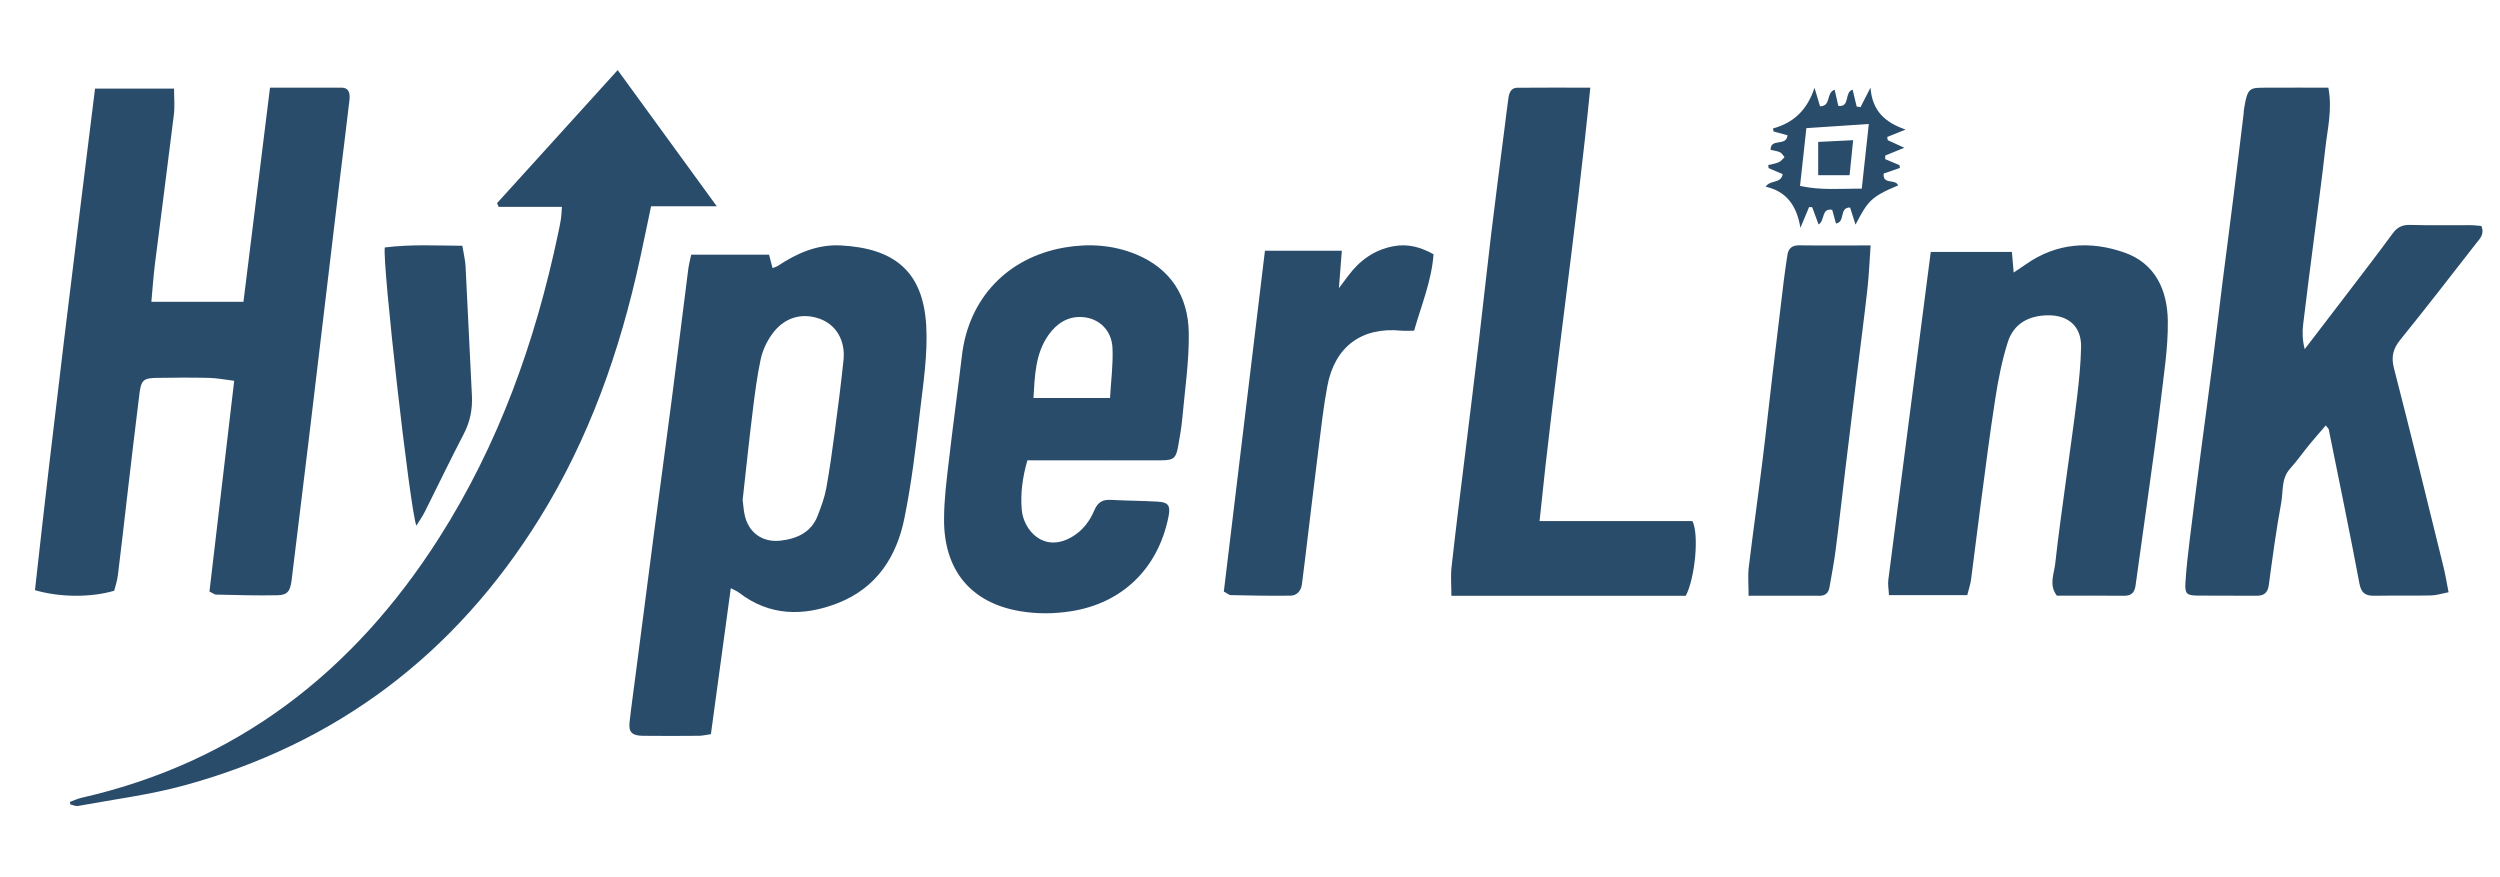
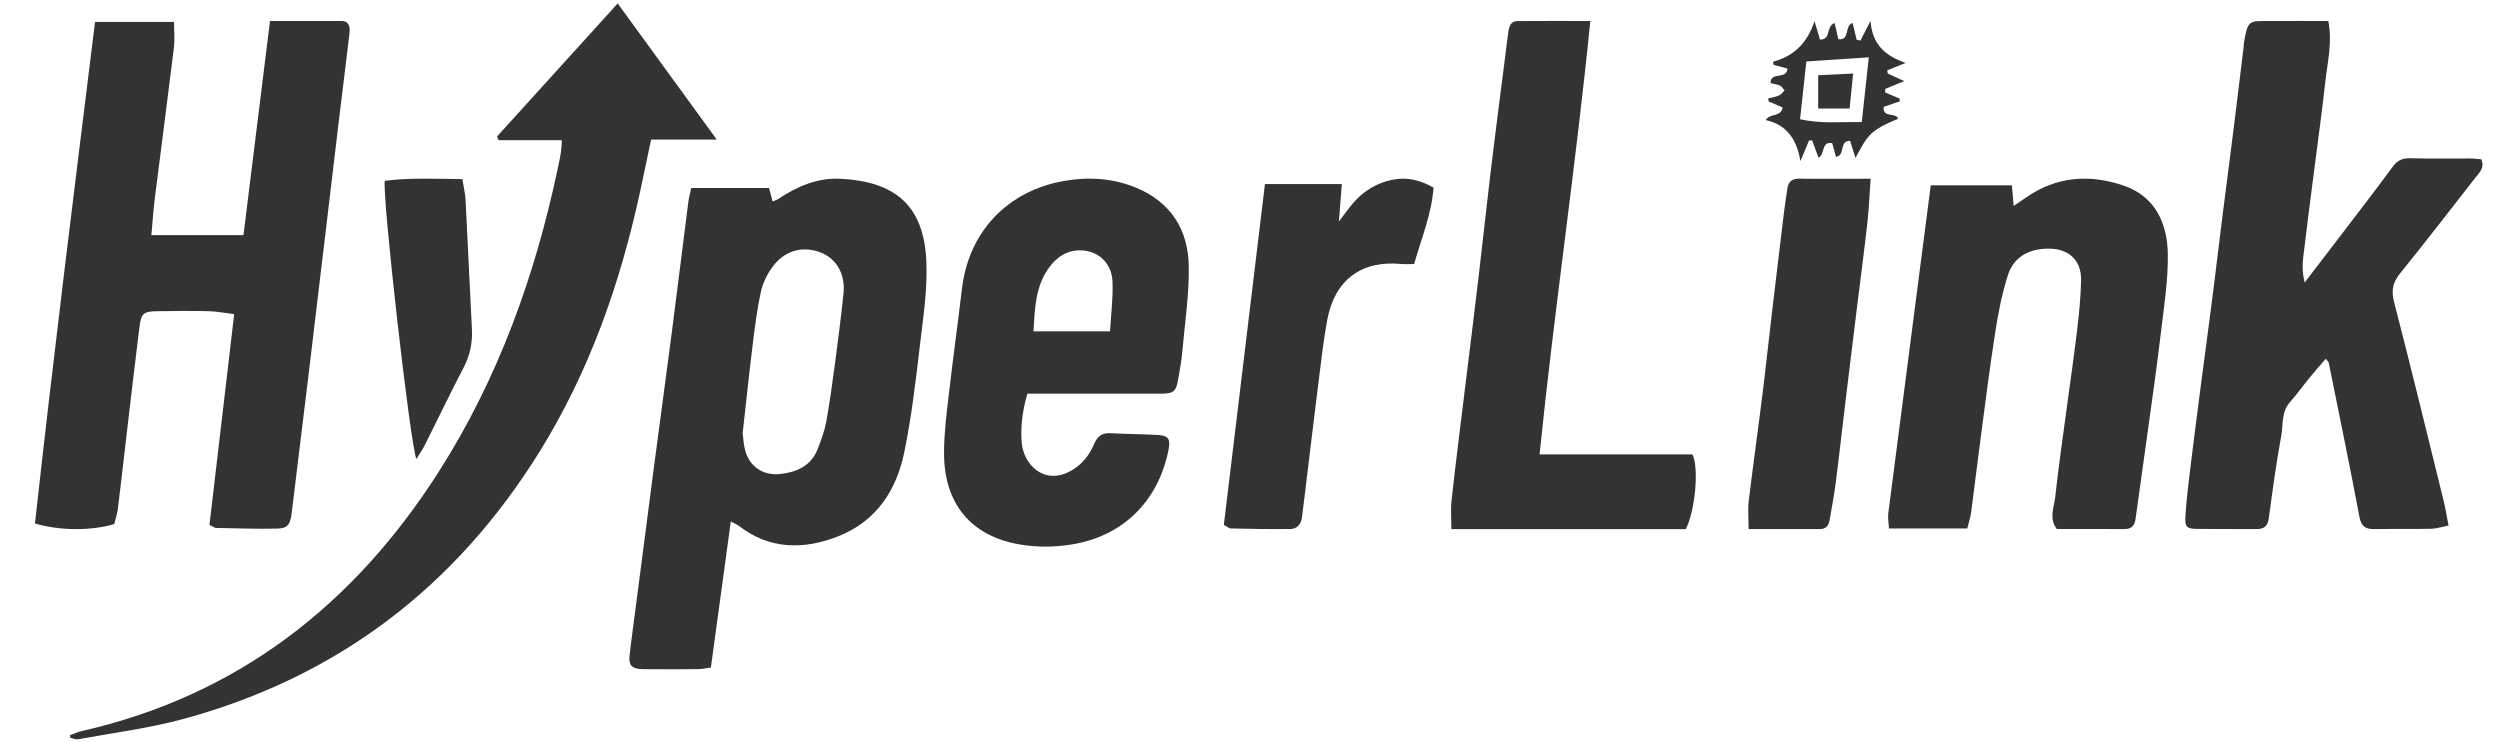
- <svg xmlns="http://www.w3.org/2000/svg" width="331" height="116" viewBox="0 0 331 116" fill="none">
-   <path d="M15.132 78.211C12.068 79.12 7.934 79.11 4.629 78.136C7.064 56.056 9.833 33.953 12.582 11.733H23.043C23.043 12.878 23.159 14.044 23.022 15.167C22.214 21.768 21.343 28.347 20.515 34.948C20.315 36.563 20.2 38.19 20.042 39.955H32.234C33.399 30.562 34.563 21.18 35.749 11.605C39.012 11.605 42.097 11.594 45.181 11.605C46.304 11.605 46.356 12.482 46.262 13.295C45.874 16.697 45.433 20.088 45.024 23.48C44.3 29.556 43.576 35.633 42.852 41.709C42.181 47.326 41.52 52.942 40.838 58.569C40.103 64.646 39.348 70.712 38.613 76.788C38.435 78.243 38.089 78.778 36.756 78.81C34.049 78.874 31.332 78.778 28.614 78.725C28.384 78.725 28.163 78.521 27.733 78.318C28.814 69.085 29.894 59.842 31.007 50.417C29.706 50.257 28.698 50.054 27.691 50.032C25.362 49.979 23.033 49.99 20.714 50.032C19.004 50.065 18.689 50.343 18.468 52.076C17.912 56.515 17.398 60.966 16.874 65.406C16.454 69 16.055 72.594 15.604 76.189C15.52 76.895 15.279 77.58 15.121 78.211H15.132Z" fill="#2A4C6B" />
-   <path d="M324.202 78.409C323.271 78.591 322.572 78.826 321.871 78.837C319.376 78.89 316.878 78.837 314.383 78.879C313.212 78.89 312.631 78.559 312.39 77.265C311.11 70.446 309.696 63.66 308.328 56.862C308.307 56.745 308.175 56.659 307.934 56.328C307.2 57.183 306.49 57.974 305.809 58.807C304.923 59.887 304.124 61.031 303.194 62.067C302.011 63.392 302.319 65.06 302.034 66.556C301.365 70.168 300.884 73.803 300.391 77.447C300.249 78.537 299.712 78.9 298.661 78.879C296.099 78.847 293.537 78.89 290.977 78.858C289.477 78.837 289.257 78.612 289.356 77.073C289.477 75.245 289.674 73.407 289.903 71.59C290.384 67.625 290.9 63.66 291.414 59.684C291.907 55.911 292.421 52.149 292.903 48.376C293.363 44.796 293.78 41.215 294.227 37.635C294.72 33.734 295.245 29.832 295.726 25.921C296.187 22.276 296.615 18.632 297.062 14.987C297.074 14.859 297.062 14.72 297.085 14.591C297.599 11.385 297.807 11.631 300.435 11.61C303.041 11.588 305.656 11.61 308.274 11.61C308.821 14.506 308.154 17.082 307.869 19.668C307.453 23.516 306.904 27.342 306.423 31.179C305.93 35.08 305.404 38.981 304.946 42.882C304.814 43.951 304.837 45.041 305.143 46.228C306.904 43.93 308.668 41.632 310.42 39.334C312.554 36.534 314.7 33.755 316.781 30.923C317.392 30.078 318.061 29.747 319.133 29.779C321.762 29.854 324.398 29.8 327.028 29.811C327.553 29.811 328.079 29.886 328.528 29.918C329.009 31.029 328.285 31.649 327.771 32.312C324.466 36.555 321.181 40.809 317.797 44.988C316.846 46.163 316.573 47.222 316.954 48.729C319.211 57.482 321.357 66.257 323.512 75.032C323.764 76.047 323.929 77.073 324.192 78.42L324.202 78.409Z" fill="#2A4C6B" />
-   <path d="M96.761 77.853C95.852 84.497 94.998 90.83 94.123 97.206C93.494 97.291 93.022 97.409 92.562 97.42C90.069 97.441 87.576 97.452 85.084 97.42C83.669 97.398 83.209 96.927 83.354 95.609C83.602 93.38 83.927 91.162 84.208 88.933C84.994 82.847 85.78 76.76 86.577 70.685C87.363 64.727 88.171 58.78 88.946 52.833C89.698 47.078 90.395 41.313 91.136 35.559C91.214 34.98 91.371 34.413 91.517 33.716H101.825C101.96 34.23 102.106 34.777 102.285 35.495C102.577 35.377 102.813 35.313 103.015 35.184C105.508 33.534 108.203 32.334 111.302 32.494C118.275 32.859 122.205 35.806 122.631 43.081C122.856 46.928 122.227 50.839 121.778 54.708C121.239 59.358 120.677 64.019 119.746 68.606C118.735 73.621 116.13 77.81 110.943 79.846C106.406 81.625 101.892 81.593 97.839 78.464C97.592 78.271 97.278 78.153 96.75 77.874L96.761 77.853ZM98.322 66.141C98.423 66.934 98.457 67.534 98.58 68.113C99.052 70.449 100.871 71.842 103.307 71.585C105.553 71.338 107.439 70.449 108.27 68.252C108.719 67.084 109.168 65.895 109.393 64.673C109.853 62.144 110.201 59.594 110.538 57.054C110.954 53.915 111.358 50.786 111.684 47.635C111.942 45.032 110.662 42.953 108.495 42.192C106.103 41.356 103.768 42.053 102.184 44.292C101.511 45.246 100.972 46.392 100.725 47.518C100.242 49.768 99.95 52.061 99.669 54.343C99.175 58.33 98.76 62.326 98.333 66.13L98.322 66.141Z" fill="#2A4C6B" />
-   <path d="M9.259 106.175C9.76 105.995 10.251 105.75 10.763 105.633C31.33 100.963 46.8 89.017 58.144 71.2C66.01 58.85 70.867 45.277 73.886 30.959C74.021 30.321 74.157 29.682 74.262 29.033C74.335 28.587 74.345 28.119 74.397 27.385H66.02C65.947 27.225 65.884 27.066 65.811 26.895C71.055 21.109 76.309 15.322 81.782 9.28C86.138 15.269 90.39 21.109 94.902 27.31H86.201C85.689 29.735 85.23 32.023 84.728 34.299C82.085 46.457 78.012 58.042 71.441 68.626C60.254 86.656 44.544 98.495 24.332 104.005C19.757 105.25 15.014 105.846 10.335 106.707C10.011 106.771 9.656 106.579 9.311 106.516C9.29 106.399 9.28 106.292 9.259 106.175Z" fill="#2A4C6B" />
-   <path d="M136.021 60.967C135.371 63.237 135.097 65.339 135.279 67.493C135.513 70.197 138.174 73.238 141.87 71.116C143.311 70.292 144.276 69.035 144.906 67.525C145.363 66.458 146.033 66.12 147.099 66.183C149.16 66.3 151.222 66.3 153.283 66.416C154.715 66.5 154.999 66.955 154.705 68.433C153.313 75.329 148.531 79.902 141.748 80.937C139.494 81.286 137.29 81.296 135.036 80.916C128.608 79.828 124.963 75.562 124.993 68.75C124.993 66.162 125.328 63.565 125.633 60.988C126.161 56.351 126.811 51.726 127.359 47.079C128.263 39.412 133.472 34.078 140.895 32.779C144.175 32.209 147.383 32.42 150.47 33.698C154.948 35.568 157.324 39.179 157.395 44.08C157.446 47.892 156.867 51.705 156.522 55.517C156.421 56.679 156.197 57.83 156.004 58.981C155.72 60.65 155.426 60.935 153.801 60.945C148.795 60.967 143.789 60.945 138.783 60.945C137.909 60.945 137.036 60.945 136.011 60.945L136.021 60.967ZM146.967 52.697C147.099 50.395 147.394 48.209 147.292 46.054C147.18 43.71 145.495 42.105 143.261 41.978C141.382 41.862 139.9 42.823 138.813 44.365C137.077 46.836 137.006 49.719 136.833 52.697H146.977H146.967Z" fill="#2A4C6B" />
-   <path d="M260.469 78.794H250.099C250.067 78.047 249.928 77.395 250.014 76.765C251.866 62.353 253.738 47.953 255.632 33.36H266.376C266.45 34.236 266.524 35.069 266.61 36.084C267.21 35.678 267.735 35.336 268.258 34.973C272.304 32.142 276.744 31.864 281.239 33.424C285.391 34.866 286.954 38.445 287.019 42.441C287.072 46.019 286.482 49.619 286.065 53.187C285.551 57.546 284.919 61.883 284.322 66.231C283.808 69.992 283.262 73.752 282.748 77.523C282.618 78.474 282.181 78.891 281.197 78.88C278.232 78.848 275.279 78.869 272.325 78.869C271.244 77.438 271.962 75.995 272.112 74.628C272.529 70.793 273.084 66.968 273.598 63.133C274.07 59.629 274.582 56.125 275.001 52.611C275.267 50.399 275.492 48.177 275.536 45.944C275.589 43.274 273.899 41.725 271.179 41.746C268.622 41.767 266.61 42.836 265.83 45.304C265.071 47.718 264.566 50.239 264.182 52.749C263.453 57.407 262.865 62.086 262.245 66.765C261.807 70.077 261.409 73.4 260.972 76.711C260.886 77.352 260.671 77.972 260.469 78.784V78.794Z" fill="#2A4C6B" />
-   <path d="M192.164 78.88C192.164 77.54 192.049 76.296 192.185 75.085C192.728 70.185 193.343 65.286 193.948 60.387C194.553 55.423 195.179 50.459 195.763 45.495C196.337 40.66 196.848 35.815 197.432 30.98C198.006 26.209 198.632 21.449 199.237 16.689C199.394 15.445 199.54 14.212 199.717 12.969C199.811 12.283 200.072 11.629 200.865 11.618C203.995 11.586 207.124 11.607 210.557 11.607C208.637 30.862 205.799 49.763 203.838 68.985H224.077C224.984 70.786 224.421 76.532 223.2 78.88H192.164Z" fill="#2A4C6B" />
-   <path d="M162.038 78.3C163.848 63.269 165.658 48.331 167.479 33.194H177.658C177.522 34.85 177.417 36.297 177.271 38.153C177.825 37.408 178.16 36.978 178.484 36.538C180.001 34.494 181.906 33.1 184.458 32.607C186.415 32.23 188.109 32.723 189.804 33.666C189.532 37.23 188.193 40.385 187.23 43.782C186.655 43.782 186.101 43.824 185.546 43.782C180.305 43.258 176.727 45.867 175.743 51.109C175.231 53.824 174.927 56.581 174.582 59.327C173.965 64.243 173.379 69.17 172.783 74.097C172.647 75.187 172.521 76.267 172.375 77.357C172.26 78.237 171.705 78.856 170.858 78.866C168.221 78.908 165.585 78.845 162.959 78.793C162.729 78.793 162.509 78.573 162.028 78.321L162.038 78.3Z" fill="#2A4C6B" />
-   <path d="M231.515 78.859C231.515 77.434 231.397 76.256 231.536 75.11C232.105 70.408 232.772 65.716 233.35 61.025C233.823 57.244 234.221 53.442 234.672 49.661C235.154 45.548 235.649 41.435 236.153 37.312C236.292 36.133 236.475 34.966 236.646 33.798C236.776 32.866 237.281 32.459 238.258 32.481C241.285 32.524 244.31 32.492 247.671 32.492C247.532 34.473 247.456 36.347 247.252 38.211C246.824 42.067 246.308 45.912 245.836 49.757C245.343 53.742 244.859 57.715 244.375 61.7C243.924 65.417 243.516 69.144 243.033 72.861C242.829 74.489 242.507 76.106 242.23 77.723C242.1 78.462 241.734 78.88 240.899 78.88C237.859 78.859 234.832 78.88 231.506 78.88L231.515 78.859Z" fill="#2A4C6B" />
-   <path d="M50.941 32.764C54.413 32.327 57.774 32.519 61.215 32.54C61.399 33.658 61.603 34.478 61.644 35.32C61.941 41.007 62.186 46.693 62.482 52.38C62.574 54.201 62.237 55.852 61.399 57.46C59.632 60.846 57.978 64.307 56.262 67.726C55.956 68.344 55.557 68.897 55.128 69.6C54.311 67.694 50.563 34.542 50.951 32.764H50.941Z" fill="#2A4C6B" />
-   <path d="M234.735 17.008C237.436 16.282 239.267 14.599 240.239 11.621C240.549 12.673 240.767 13.368 240.973 14.073C242.514 14.041 241.697 12.337 242.908 11.874C243.063 12.568 243.218 13.242 243.394 14.02C244.998 14.22 244.148 12.2 245.287 11.874C245.472 12.631 245.648 13.368 245.824 14.104C245.991 14.136 246.155 14.157 246.331 14.188C246.725 13.431 247.107 12.663 247.655 11.6C247.884 14.736 249.62 16.219 252.301 17.155C251.296 17.566 250.583 17.85 249.87 18.134L249.933 18.555C250.574 18.849 251.204 19.144 252.125 19.565C251.102 19.986 250.356 20.291 249.602 20.596C249.602 20.754 249.602 20.912 249.602 21.07C250.231 21.332 250.863 21.596 251.493 21.869C251.514 21.995 251.525 22.122 251.546 22.237C250.842 22.479 250.127 22.721 249.405 22.974C249.229 24.51 250.998 23.637 251.308 24.552C247.634 26.078 247.294 26.677 245.669 29.739C245.41 28.929 245.195 28.224 244.956 27.477C243.456 27.445 244.366 29.403 243.084 29.592C242.929 29.024 242.762 28.434 242.586 27.782C241.107 27.519 241.667 29.192 240.776 29.718C240.498 28.95 240.218 28.192 239.938 27.435L239.524 27.414C239.204 28.172 238.894 28.929 238.376 30.16C237.859 27.077 236.422 25.32 233.783 24.72C234.353 23.774 235.781 24.373 236.028 23.058C235.376 22.774 234.776 22.521 234.165 22.258C234.144 22.122 234.135 21.985 234.114 21.848C234.591 21.732 235.086 21.669 235.531 21.469C235.82 21.343 236.028 21.038 236.276 20.806C236.079 20.585 235.924 20.28 235.686 20.165C235.295 19.986 234.848 19.944 234.424 19.838C234.415 18.218 236.515 19.46 236.67 17.913C236.049 17.745 235.429 17.576 234.818 17.408C234.797 17.271 234.767 17.134 234.746 16.998L234.735 17.008ZM247.419 16.419C244.542 16.608 241.873 16.787 239.163 16.966C238.873 19.628 238.605 22.08 238.325 24.615C241.118 25.236 243.797 24.952 246.498 24.983C246.817 22.08 247.107 19.407 247.428 16.43L247.419 16.419Z" fill="#2A4C6B" />
-   <path d="M240.727 18.789C242.368 18.707 243.79 18.634 245.357 18.56C245.185 20.235 245.04 21.697 244.884 23.2H240.727V18.789Z" fill="#2A4C6B" />
+ <svg xmlns="http://www.w3.org/2000/svg" width="300" height="89" viewBox="0 0 300 89" fill="none">
+   <path d="M13.715 62.886C10.938 63.71 7.192 63.701 4.196 62.818C6.402 42.806 8.913 22.773 11.405 2.634H20.885C20.885 3.672 20.99 4.729 20.866 5.747C20.134 11.729 19.345 17.692 18.594 23.675C18.413 25.139 18.308 26.613 18.166 28.213H29.216C30.271 19.7 31.327 11.196 32.401 2.518C35.359 2.518 38.155 2.508 40.95 2.518C41.968 2.518 42.015 3.313 41.93 4.05C41.578 7.133 41.178 10.207 40.808 13.281C40.152 18.788 39.495 24.295 38.839 29.803C38.231 34.893 37.632 39.984 37.013 45.084C36.348 50.592 35.663 56.089 34.998 61.596C34.836 62.915 34.522 63.4 33.314 63.429C30.861 63.487 28.398 63.4 25.935 63.352C25.726 63.352 25.526 63.167 25.136 62.983C26.116 54.615 27.095 46.238 28.103 37.696C26.924 37.55 26.011 37.366 25.098 37.346C22.987 37.298 20.876 37.308 18.774 37.346C17.224 37.376 16.939 37.628 16.739 39.199C16.235 43.222 15.769 47.256 15.294 51.28C14.914 54.538 14.552 57.796 14.143 61.053C14.067 61.694 13.848 62.314 13.706 62.886H13.715Z" fill="#333333" />
+   <path d="M293.838 63.066C292.994 63.23 292.361 63.443 291.726 63.453C289.464 63.501 287.2 63.453 284.939 63.492C283.877 63.501 283.351 63.201 283.132 62.029C281.972 55.849 280.691 49.698 279.451 43.537C279.432 43.43 279.312 43.353 279.094 43.052C278.429 43.827 277.785 44.544 277.168 45.3C276.365 46.278 275.641 47.315 274.798 48.254C273.726 49.455 274.005 50.967 273.746 52.323C273.14 55.597 272.704 58.891 272.257 62.194C272.129 63.182 271.642 63.511 270.689 63.492C268.367 63.463 266.045 63.501 263.725 63.472C262.365 63.453 262.166 63.249 262.256 61.855C262.365 60.198 262.544 58.532 262.752 56.885C263.187 53.291 263.655 49.698 264.121 46.094C264.568 42.675 265.034 39.265 265.471 35.845C265.887 32.6 266.265 29.355 266.671 26.11C267.117 22.574 267.593 19.038 268.029 15.493C268.447 12.19 268.835 8.887 269.24 5.583C269.251 5.467 269.24 5.341 269.261 5.225C269.727 2.319 269.915 2.542 272.297 2.522C274.659 2.503 277.029 2.522 279.402 2.522C279.898 5.147 279.293 7.482 279.035 9.826C278.658 13.313 278.16 16.781 277.724 20.259C277.277 23.795 276.801 27.33 276.386 30.866C276.266 31.835 276.287 32.823 276.564 33.898C278.16 31.816 279.759 29.733 281.347 27.65C283.281 25.112 285.226 22.594 287.112 20.027C287.666 19.261 288.272 18.961 289.244 18.99C291.627 19.058 294.016 19.009 296.4 19.019C296.875 19.019 297.352 19.087 297.759 19.116C298.195 20.123 297.539 20.685 297.073 21.286C294.077 25.132 291.1 28.987 288.033 32.775C287.171 33.84 286.924 34.799 287.269 36.165C289.315 44.099 291.26 52.051 293.213 60.005C293.441 60.925 293.591 61.855 293.829 63.075L293.838 63.066Z" fill="#333333" />
+   <path d="M87.699 62.562C86.875 68.583 86.101 74.323 85.307 80.102C84.737 80.179 84.31 80.286 83.893 80.296C81.634 80.315 79.374 80.325 77.115 80.296C75.833 80.276 75.416 79.849 75.548 78.655C75.772 76.634 76.067 74.624 76.321 72.604C77.034 67.088 77.746 61.571 78.469 56.065C79.181 50.665 79.914 45.275 80.616 39.884C81.298 34.669 81.929 29.444 82.6 24.229C82.672 23.704 82.814 23.19 82.946 22.558H92.288C92.411 23.025 92.543 23.52 92.706 24.171C92.97 24.064 93.184 24.006 93.367 23.889C95.627 22.393 98.069 21.305 100.878 21.451C107.198 21.781 110.76 24.452 111.146 31.047C111.35 34.533 110.78 38.078 110.373 41.584C109.884 45.799 109.375 50.024 108.531 54.18C107.615 58.726 105.254 62.523 100.553 64.368C96.441 65.98 92.349 65.951 88.676 63.115C88.452 62.94 88.167 62.834 87.689 62.581L87.699 62.562ZM89.113 51.947C89.205 52.665 89.236 53.209 89.347 53.734C89.775 55.851 91.424 57.114 93.632 56.88C95.667 56.657 97.377 55.851 98.13 53.86C98.537 52.801 98.944 51.723 99.148 50.616C99.565 48.324 99.88 46.013 100.186 43.711C100.563 40.865 100.929 38.029 101.224 35.174C101.458 32.814 100.298 30.93 98.334 30.24C96.166 29.483 94.05 30.114 92.614 32.144C92.004 33.008 91.515 34.047 91.292 35.067C90.854 37.107 90.589 39.185 90.335 41.254C89.887 44.867 89.51 48.489 89.124 51.937L89.113 51.947Z" fill="#333333" />
+   <path d="M8.392 88.231C8.846 88.068 9.291 87.846 9.755 87.74C28.396 83.507 42.417 72.68 52.698 56.532C59.827 45.338 64.23 33.036 66.966 20.059C67.089 19.481 67.212 18.902 67.306 18.314C67.373 17.91 67.382 17.485 67.43 16.82H59.837C59.771 16.675 59.714 16.531 59.648 16.376C64.4 11.132 69.162 5.887 74.123 0.411C78.071 5.839 81.924 11.132 86.014 16.753H78.128C77.664 18.951 77.247 21.023 76.793 23.087C74.398 34.106 70.705 44.606 64.751 54.198C54.611 70.54 40.372 81.271 22.053 86.264C17.906 87.393 13.608 87.933 9.367 88.713C9.073 88.771 8.751 88.597 8.439 88.54C8.42 88.434 8.411 88.337 8.392 88.231Z" fill="#333333" />
+   <path d="M123.281 47.257C122.692 49.315 122.444 51.219 122.609 53.172C122.821 55.623 125.233 58.379 128.583 56.455C129.889 55.709 130.763 54.569 131.334 53.201C131.749 52.234 132.356 51.928 133.322 51.985C135.19 52.09 137.059 52.09 138.927 52.196C140.225 52.272 140.482 52.684 140.216 54.024C138.954 60.274 134.62 64.419 128.472 65.357C126.429 65.673 124.432 65.682 122.389 65.338C116.563 64.352 113.259 60.485 113.286 54.311C113.286 51.966 113.59 49.611 113.866 47.276C114.345 43.074 114.934 38.881 115.431 34.67C116.25 27.721 120.971 22.887 127.699 21.709C130.672 21.193 133.579 21.384 136.377 22.542C140.436 24.236 142.589 27.51 142.654 31.951C142.7 35.407 142.175 38.862 141.862 42.318C141.771 43.37 141.568 44.414 141.393 45.457C141.136 46.969 140.869 47.228 139.396 47.237C134.859 47.257 130.322 47.237 125.785 47.237C124.993 47.237 124.201 47.237 123.272 47.237L123.281 47.257ZM133.202 39.762C133.322 37.675 133.589 35.694 133.497 33.741C133.395 31.616 131.868 30.161 129.843 30.047C128.14 29.941 126.797 30.812 125.812 32.21C124.239 34.45 124.174 37.063 124.017 39.762H133.211H133.202Z" fill="#333333" />
+   <path d="M236.074 63.415H226.675C226.646 62.737 226.52 62.147 226.598 61.575C228.277 48.514 229.974 35.462 231.69 22.236H241.428C241.495 23.03 241.562 23.785 241.64 24.705C242.184 24.337 242.66 24.027 243.134 23.698C246.801 21.132 250.825 20.88 254.899 22.294C258.662 23.601 260.079 26.844 260.138 30.466C260.186 33.709 259.651 36.972 259.273 40.206C258.807 44.156 258.234 48.087 257.693 52.028C257.227 55.436 256.732 58.845 256.267 62.263C256.149 63.124 255.753 63.502 254.861 63.492C252.174 63.463 249.497 63.483 246.82 63.483C245.84 62.185 246.491 60.878 246.627 59.639C247.005 56.163 247.508 52.696 247.974 49.22C248.401 46.045 248.865 42.869 249.245 39.683C249.486 37.679 249.69 35.665 249.73 33.641C249.778 31.221 248.246 29.817 245.781 29.836C243.464 29.856 241.64 30.824 240.933 33.061C240.245 35.249 239.787 37.534 239.439 39.809C238.779 44.031 238.246 48.271 237.684 52.512C237.287 55.514 236.926 58.525 236.53 61.527C236.452 62.108 236.257 62.669 236.074 63.405V63.415Z" fill="#333333" />
+   <path d="M174.167 63.492C174.167 62.278 174.063 61.151 174.186 60.053C174.678 55.612 175.236 51.172 175.784 46.731C176.332 42.232 176.9 37.733 177.429 33.235C177.949 28.852 178.412 24.46 178.942 20.078C179.462 15.754 180.029 11.44 180.578 7.126C180.72 5.999 180.852 4.881 181.013 3.754C181.098 3.132 181.335 2.539 182.053 2.53C184.89 2.501 187.726 2.52 190.838 2.52C189.097 19.971 186.525 37.102 184.748 54.524H203.091C203.913 56.156 203.403 61.365 202.296 63.492H174.167Z" fill="#333333" />
+   <path d="M146.863 62.967C148.503 49.343 150.144 35.804 151.794 22.085H161.02C160.896 23.587 160.801 24.898 160.669 26.579C161.171 25.905 161.475 25.515 161.768 25.116C163.143 23.264 164.87 22 167.183 21.553C168.957 21.212 170.492 21.658 172.028 22.513C171.782 25.743 170.568 28.603 169.695 31.681C169.174 31.681 168.672 31.719 168.169 31.681C163.419 31.206 160.176 33.572 159.284 38.322C158.82 40.783 158.544 43.282 158.232 45.771C157.673 50.227 157.141 54.692 156.601 59.157C156.478 60.145 156.364 61.124 156.231 62.112C156.127 62.91 155.624 63.471 154.857 63.48C152.467 63.518 150.077 63.461 147.697 63.414C147.489 63.414 147.289 63.214 146.854 62.986L146.863 62.967Z" fill="#333333" />
+   <path d="M209.832 63.473C209.832 62.182 209.725 61.114 209.851 60.075C210.367 55.814 210.972 51.562 211.496 47.31C211.924 43.883 212.285 40.437 212.694 37.01C213.131 33.282 213.579 29.554 214.036 25.817C214.162 24.749 214.328 23.691 214.483 22.633C214.601 21.788 215.058 21.419 215.944 21.439C218.687 21.478 221.429 21.449 224.475 21.449C224.349 23.244 224.28 24.943 224.096 26.632C223.708 30.127 223.24 33.612 222.812 37.097C222.365 40.708 221.927 44.31 221.488 47.921C221.079 51.29 220.709 54.668 220.272 58.037C220.087 59.512 219.795 60.978 219.544 62.444C219.426 63.114 219.094 63.492 218.338 63.492C215.582 63.473 212.839 63.492 209.824 63.492L209.832 63.473Z" fill="#333333" />
+   <path d="M46.17 21.695C49.317 21.299 52.362 21.473 55.482 21.492C55.648 22.506 55.834 23.249 55.87 24.012C56.139 29.166 56.361 34.32 56.63 39.474C56.713 41.125 56.408 42.621 55.648 44.078C54.047 47.148 52.547 50.284 50.992 53.383C50.715 53.943 50.354 54.444 49.965 55.081C49.224 53.354 45.827 23.307 46.179 21.695H46.17Z" fill="#333333" />
+   <path d="M212.751 7.415C215.199 6.757 216.858 5.231 217.739 2.533C218.02 3.486 218.218 4.116 218.404 4.755C219.801 4.726 219.061 3.181 220.158 2.762C220.299 3.391 220.439 4.001 220.599 4.707C222.052 4.888 221.282 3.057 222.314 2.762C222.482 3.448 222.641 4.116 222.801 4.783C222.952 4.812 223.101 4.831 223.26 4.86C223.618 4.173 223.964 3.477 224.46 2.514C224.668 5.355 226.241 6.7 228.671 7.549C227.76 7.921 227.114 8.178 226.468 8.436L226.525 8.817C227.106 9.084 227.677 9.351 228.512 9.733C227.585 10.114 226.909 10.39 226.225 10.667C226.225 10.81 226.225 10.953 226.225 11.096C226.795 11.335 227.368 11.573 227.939 11.821C227.958 11.935 227.968 12.05 227.987 12.155C227.349 12.374 226.701 12.593 226.047 12.822C225.887 14.214 227.49 13.423 227.771 14.253C224.441 15.636 224.133 16.179 222.661 18.954C222.426 18.22 222.231 17.581 222.014 16.904C220.655 16.875 221.48 18.649 220.318 18.82C220.177 18.305 220.026 17.771 219.866 17.18C218.526 16.942 219.033 18.458 218.226 18.935C217.974 18.239 217.72 17.552 217.466 16.866L217.091 16.846C216.801 17.533 216.52 18.22 216.051 19.335C215.582 16.541 214.28 14.949 211.888 14.405C212.404 13.547 213.699 14.091 213.922 12.899C213.331 12.641 212.788 12.412 212.234 12.174C212.215 12.05 212.207 11.926 212.188 11.802C212.62 11.697 213.069 11.64 213.472 11.459C213.734 11.344 213.922 11.068 214.147 10.858C213.969 10.658 213.828 10.381 213.612 10.276C213.258 10.114 212.853 10.076 212.469 9.98C212.46 8.512 214.364 9.637 214.504 8.235C213.941 8.083 213.38 7.93 212.826 7.778C212.807 7.654 212.78 7.53 212.761 7.406L212.751 7.415ZM224.247 6.881C221.639 7.053 219.22 7.215 216.764 7.377C216.501 9.79 216.258 12.012 216.004 14.31C218.536 14.873 220.964 14.615 223.412 14.644C223.701 12.012 223.964 9.589 224.255 6.891L224.247 6.881Z" fill="#333333" />
+   <path d="M218.182 9.029C219.669 8.955 220.958 8.888 222.378 8.822C222.222 10.339 222.091 11.665 221.949 13.027H218.182V9.029Z" fill="#333333" />
</svg>
